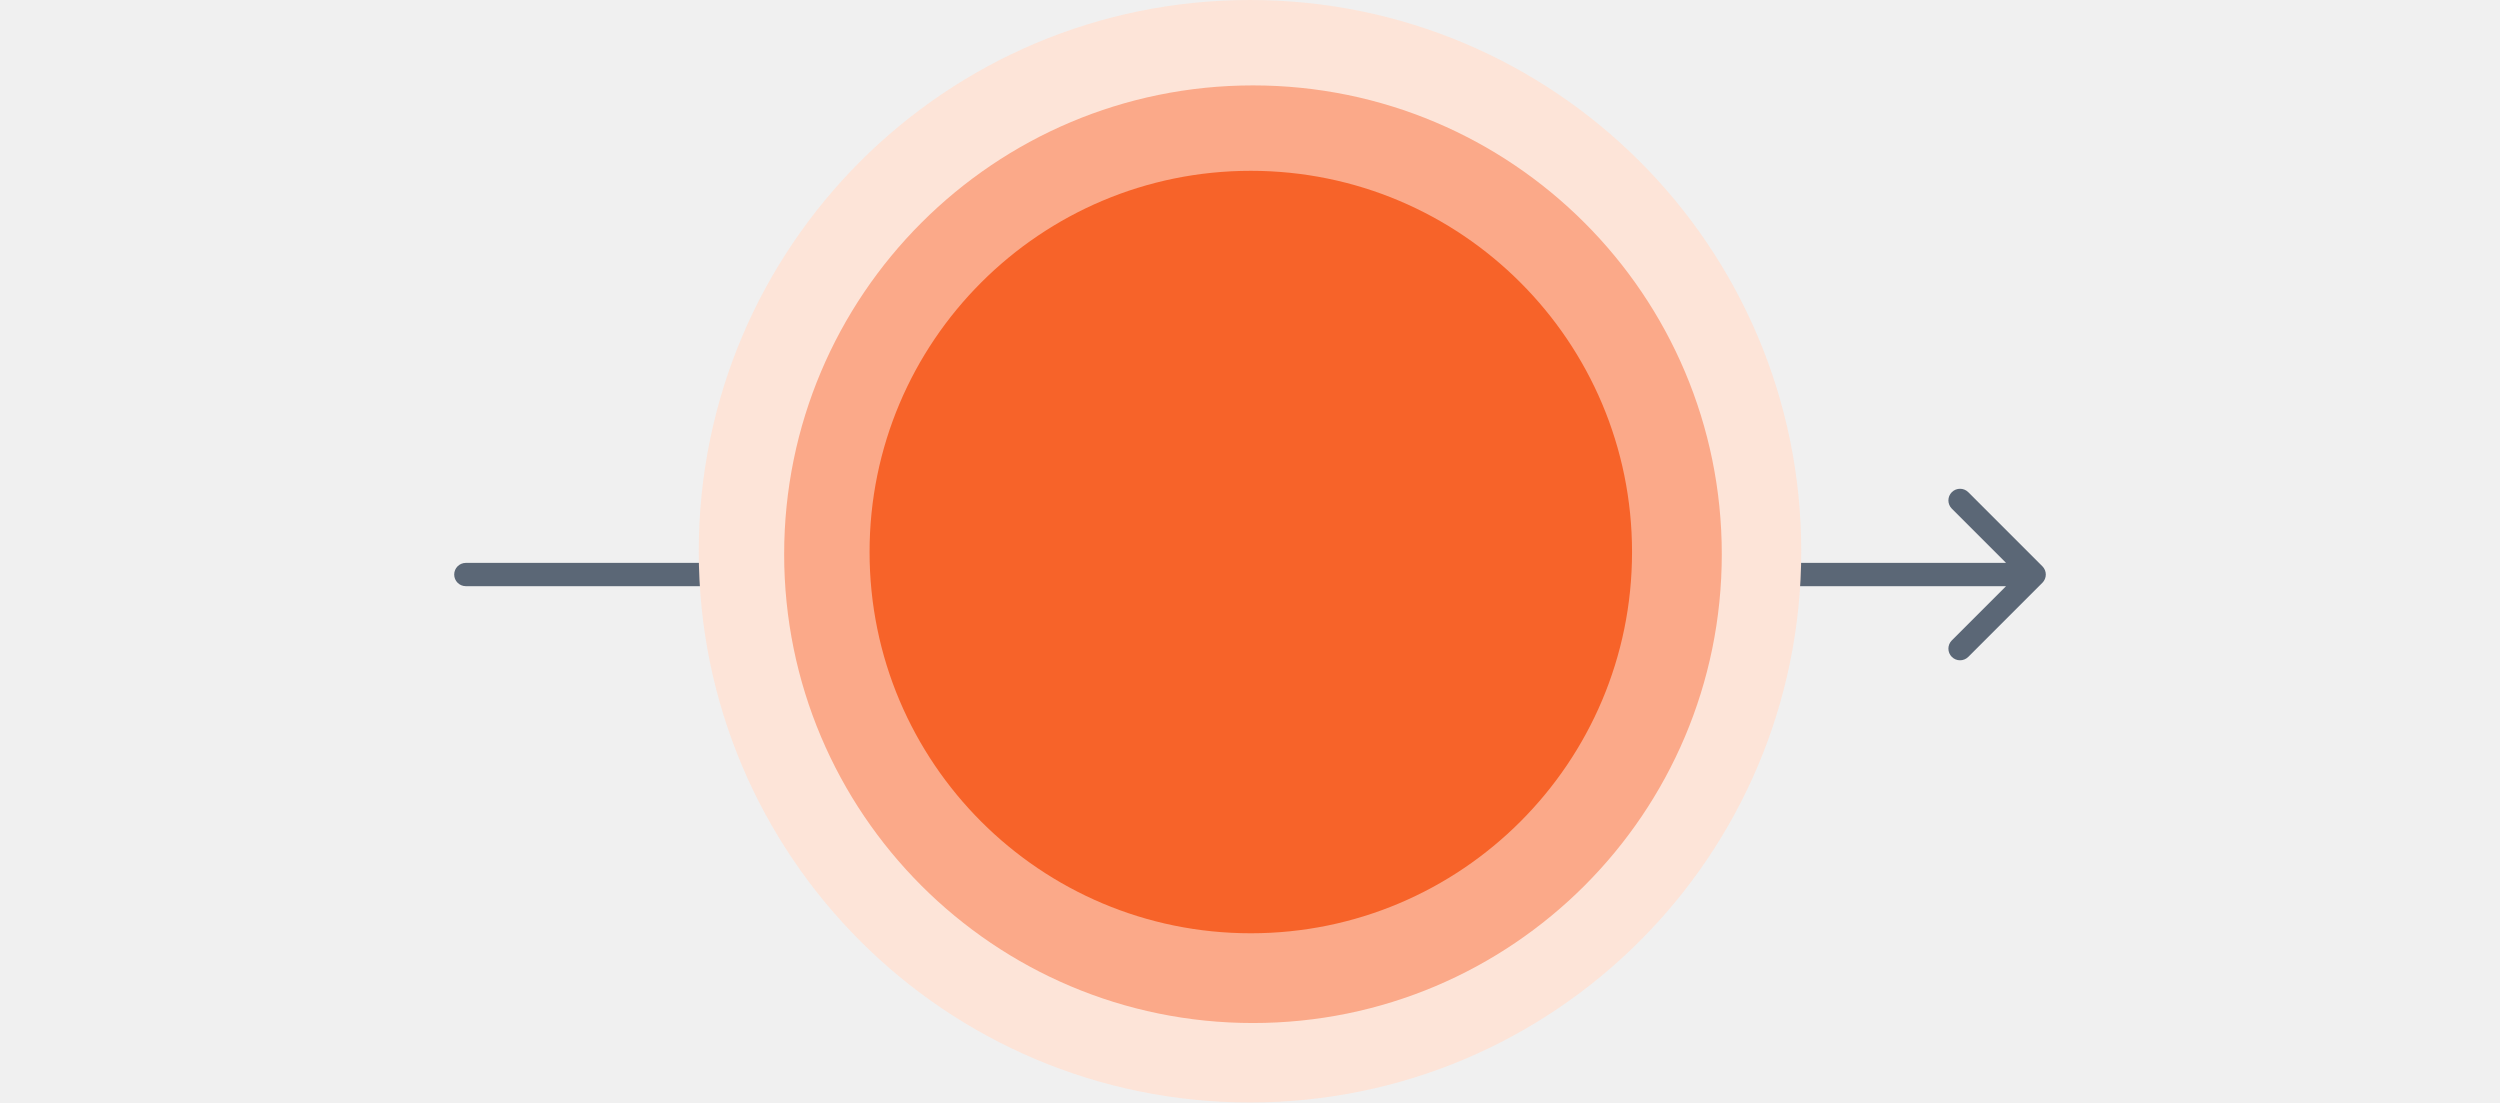
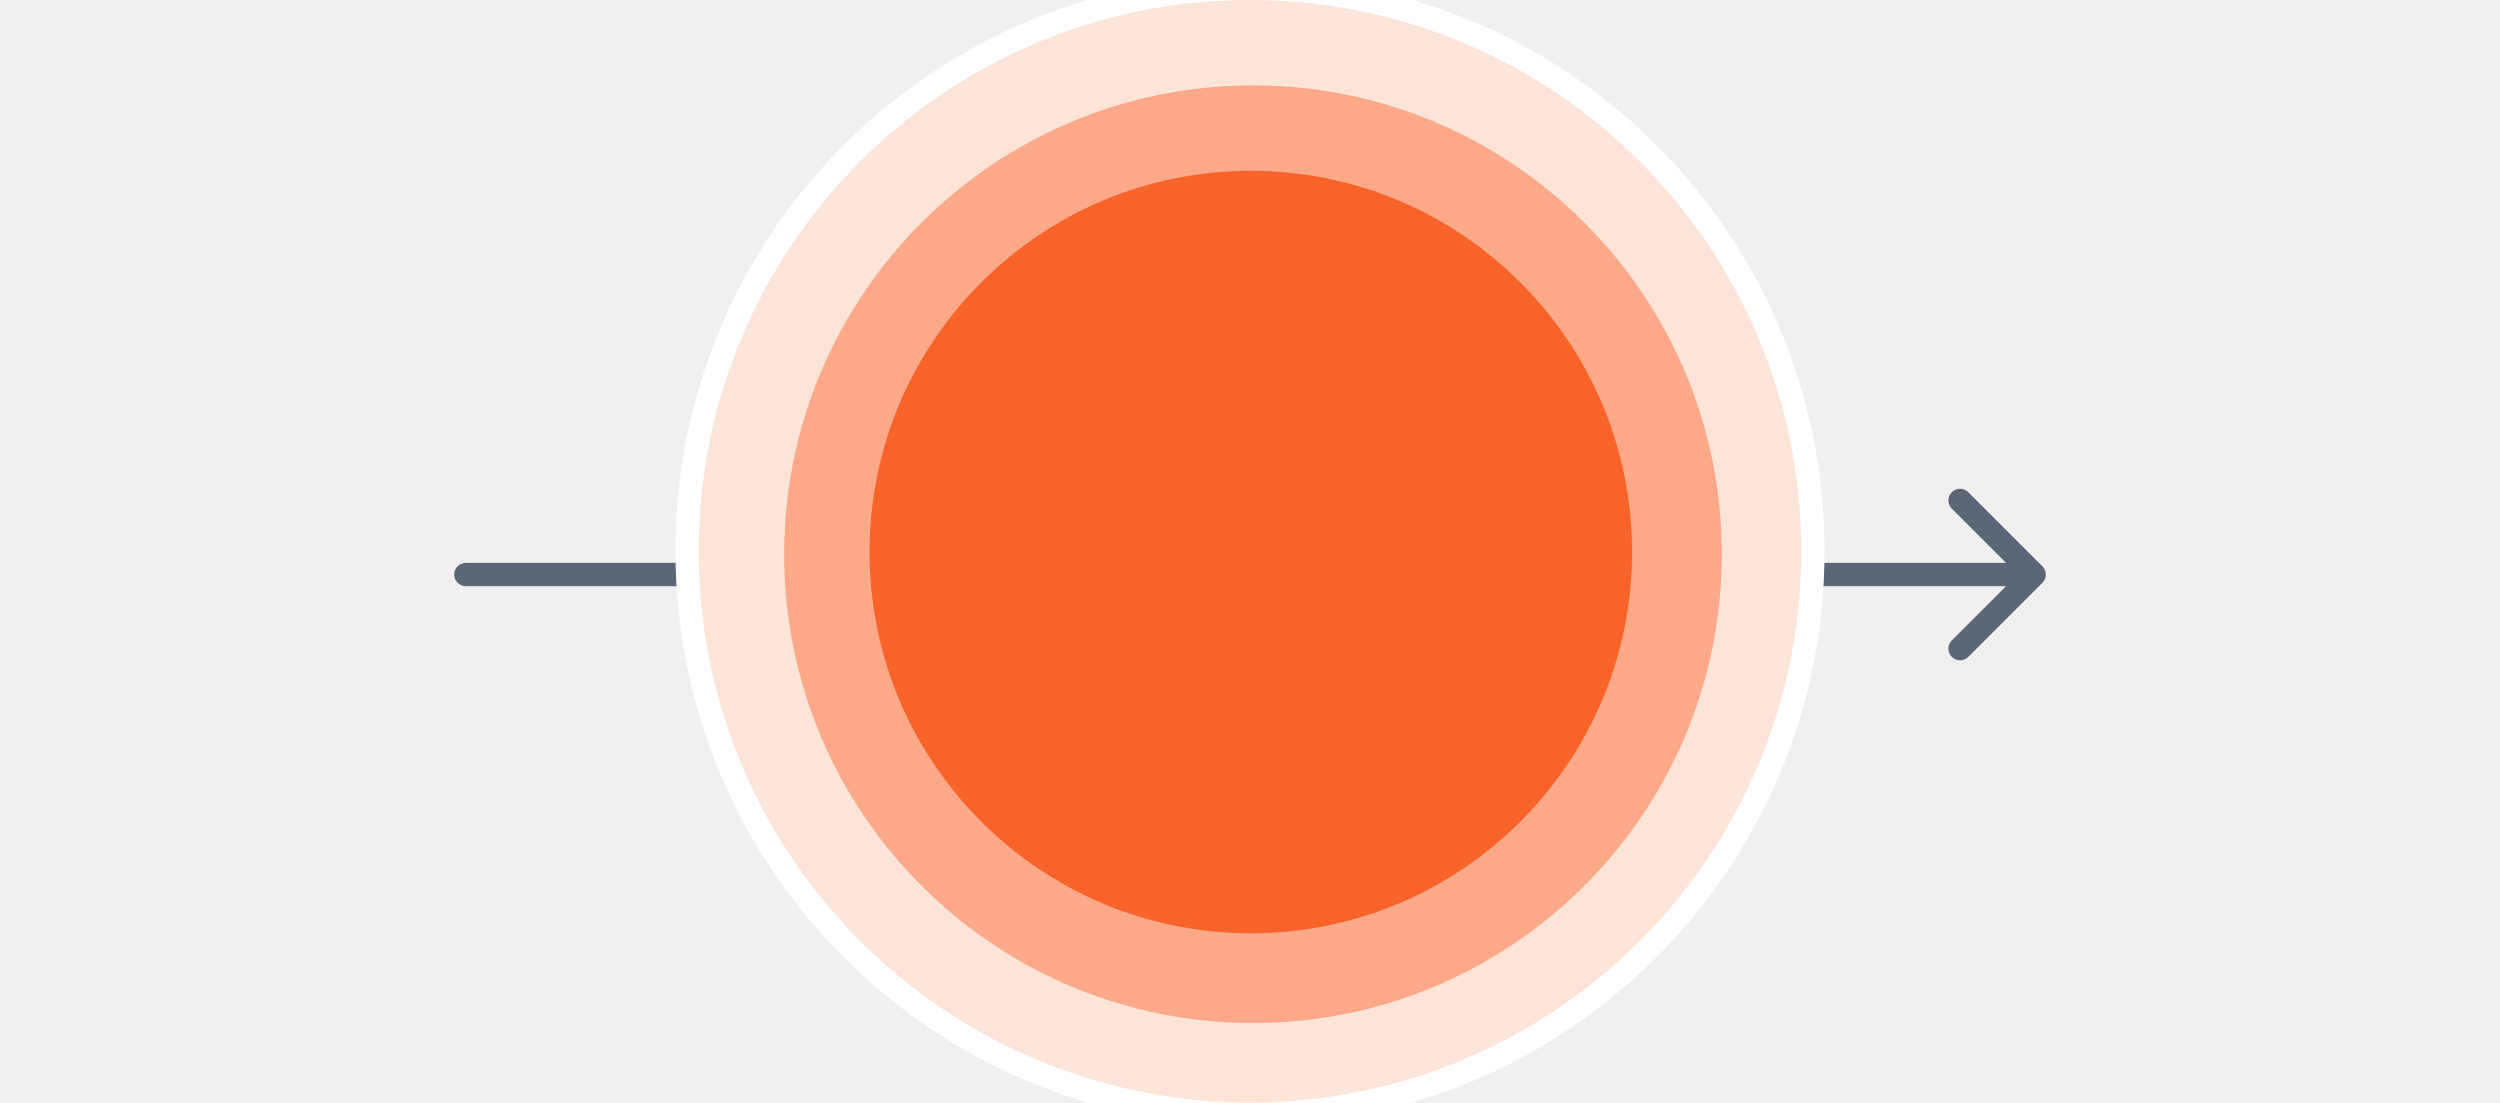
<svg xmlns="http://www.w3.org/2000/svg" width="322" height="142" viewBox="0 0 322 142" fill="none">
  <path d="M60 72.5C59.172 72.5 58.5 73.172 58.5 74C58.5 74.828 59.172 75.5 60 75.5V72.5ZM263.061 75.061C263.646 74.475 263.646 73.525 263.061 72.939L253.515 63.393C252.929 62.808 251.979 62.808 251.393 63.393C250.808 63.979 250.808 64.929 251.393 65.515L259.879 74L251.393 82.485C250.808 83.071 250.808 84.021 251.393 84.607C251.979 85.192 252.929 85.192 253.515 84.607L263.061 75.061ZM60 75.5L262 75.5V72.5L60 72.5V75.5Z" fill="#5B6776" />
+   <circle cx="161" cy="71" r="74" fill="white" />
  <circle cx="161" cy="71" r="71" fill="#FDE4D8" />
  <circle cx="161.383" cy="71.383" r="60.383" fill="#FBA989" />
  <circle cx="161.103" cy="71.103" r="49.103" fill="#F76329" />
</svg>
